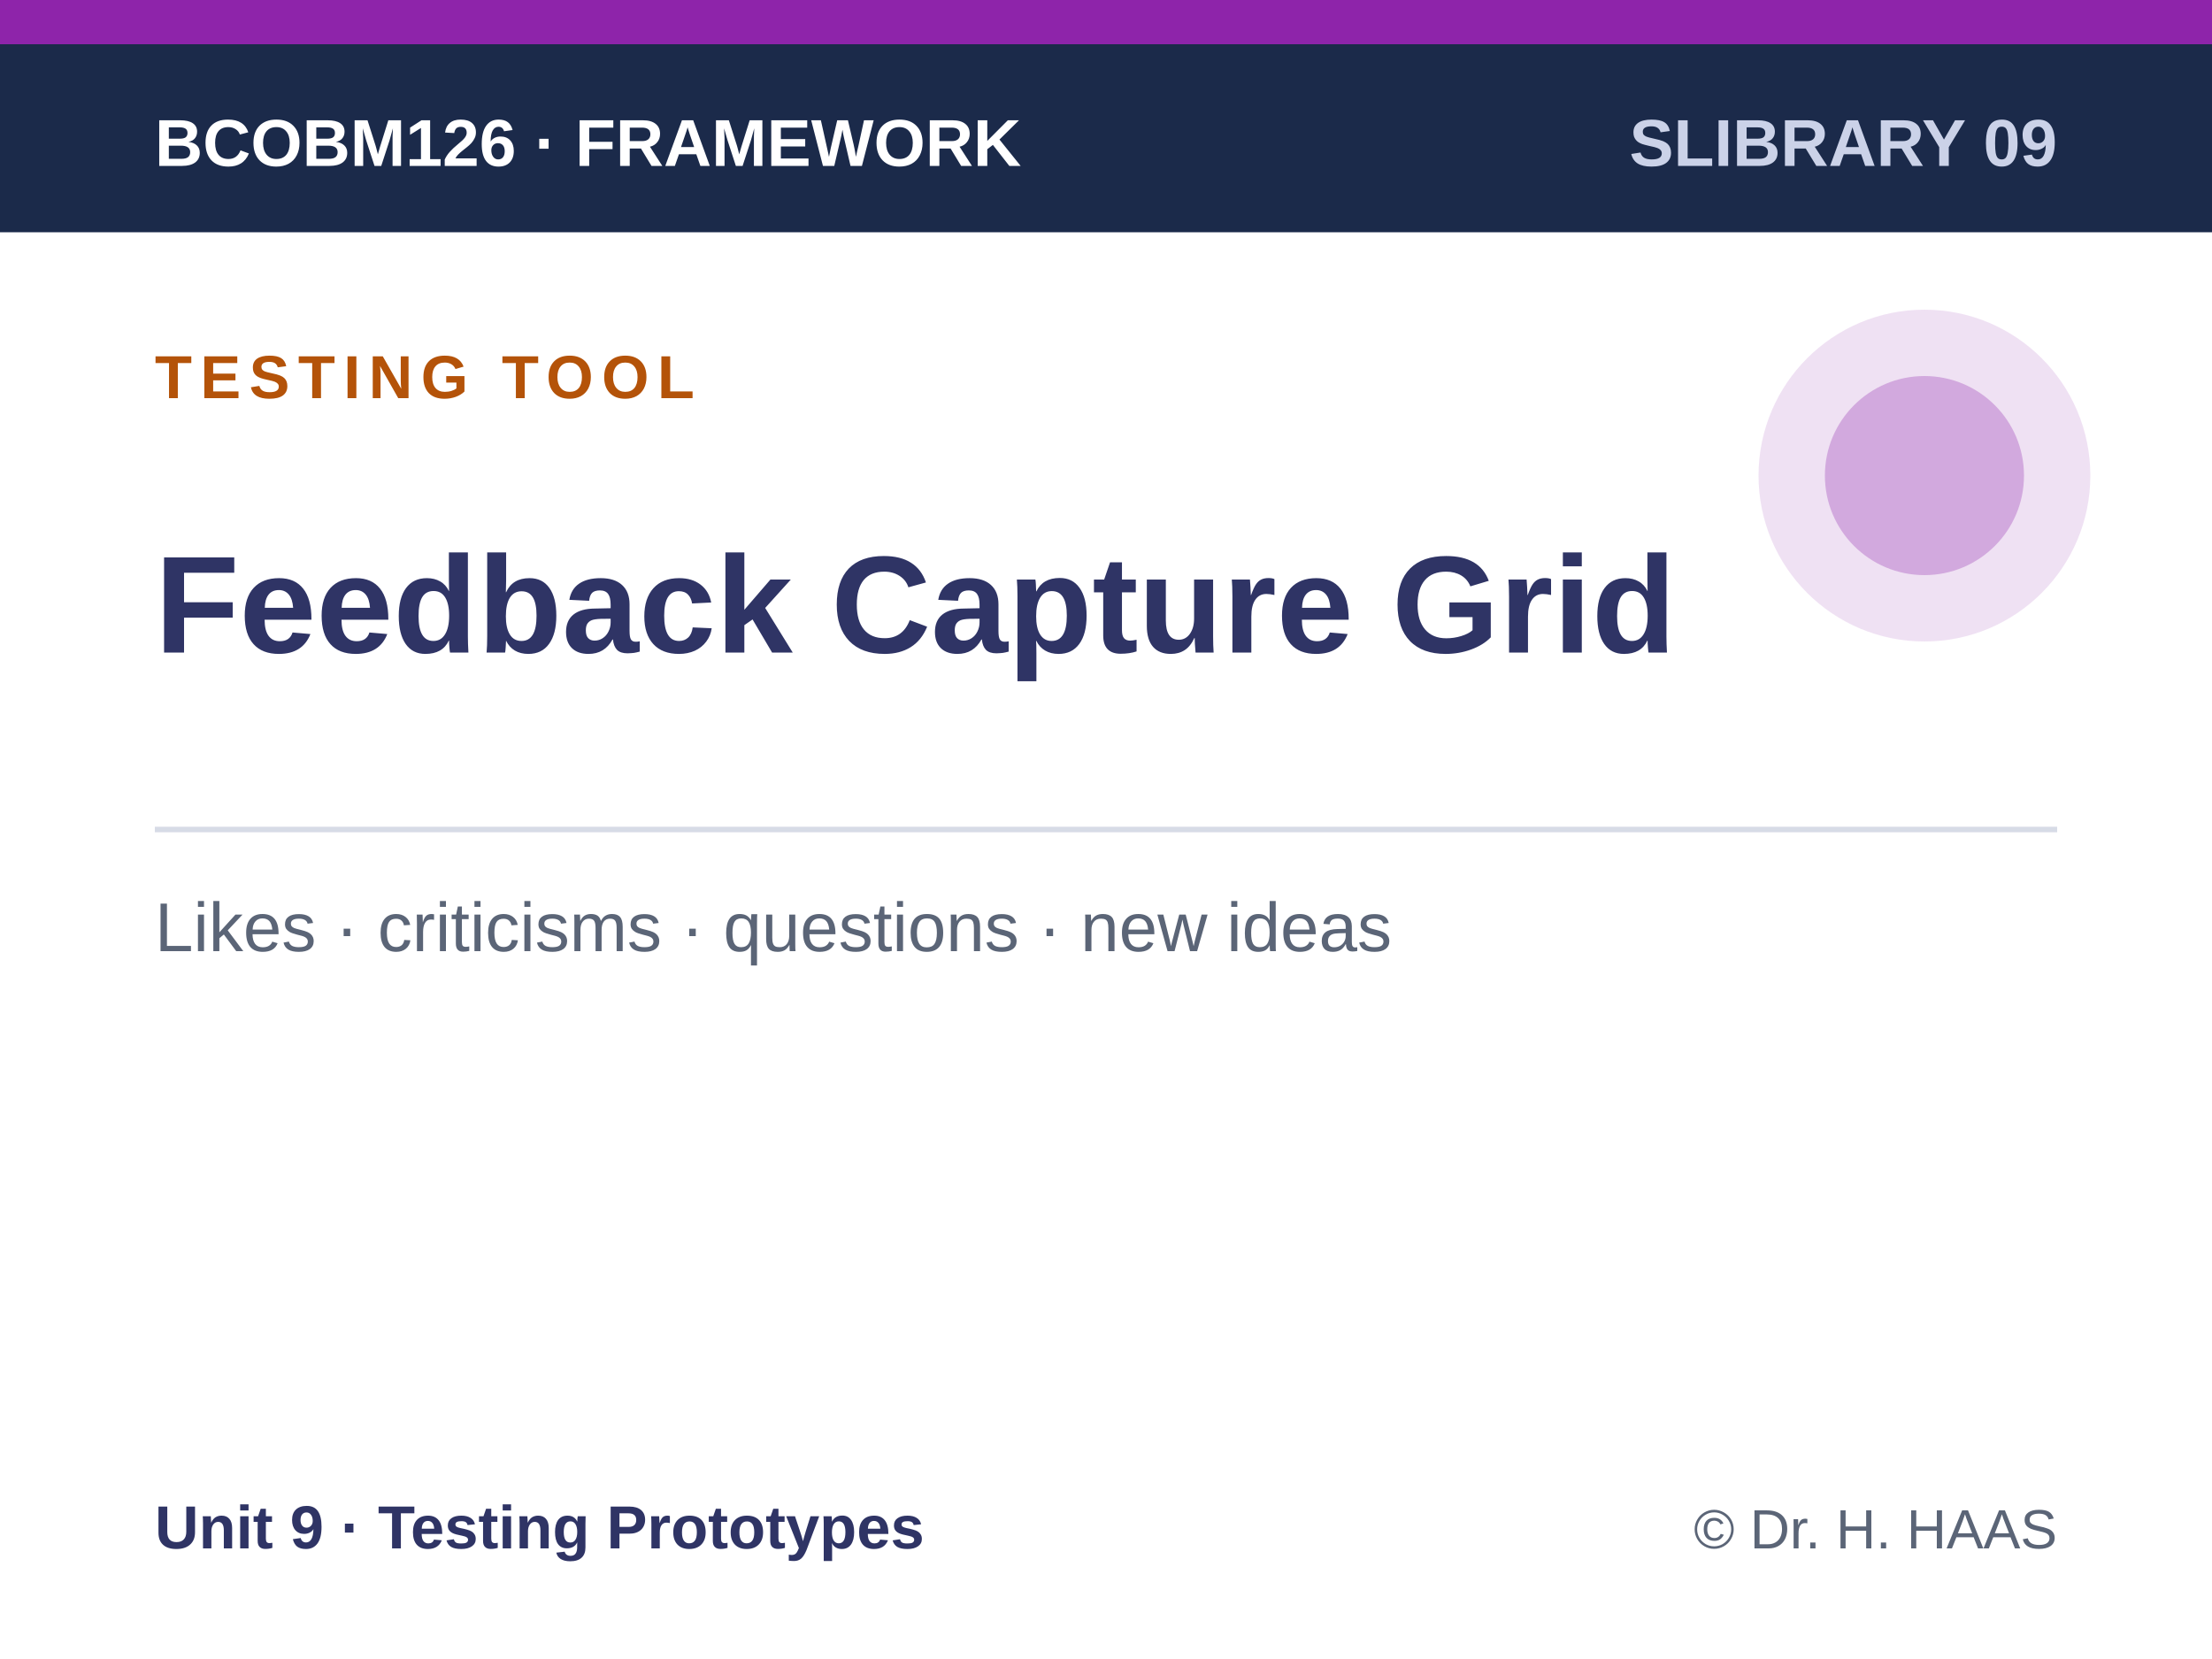
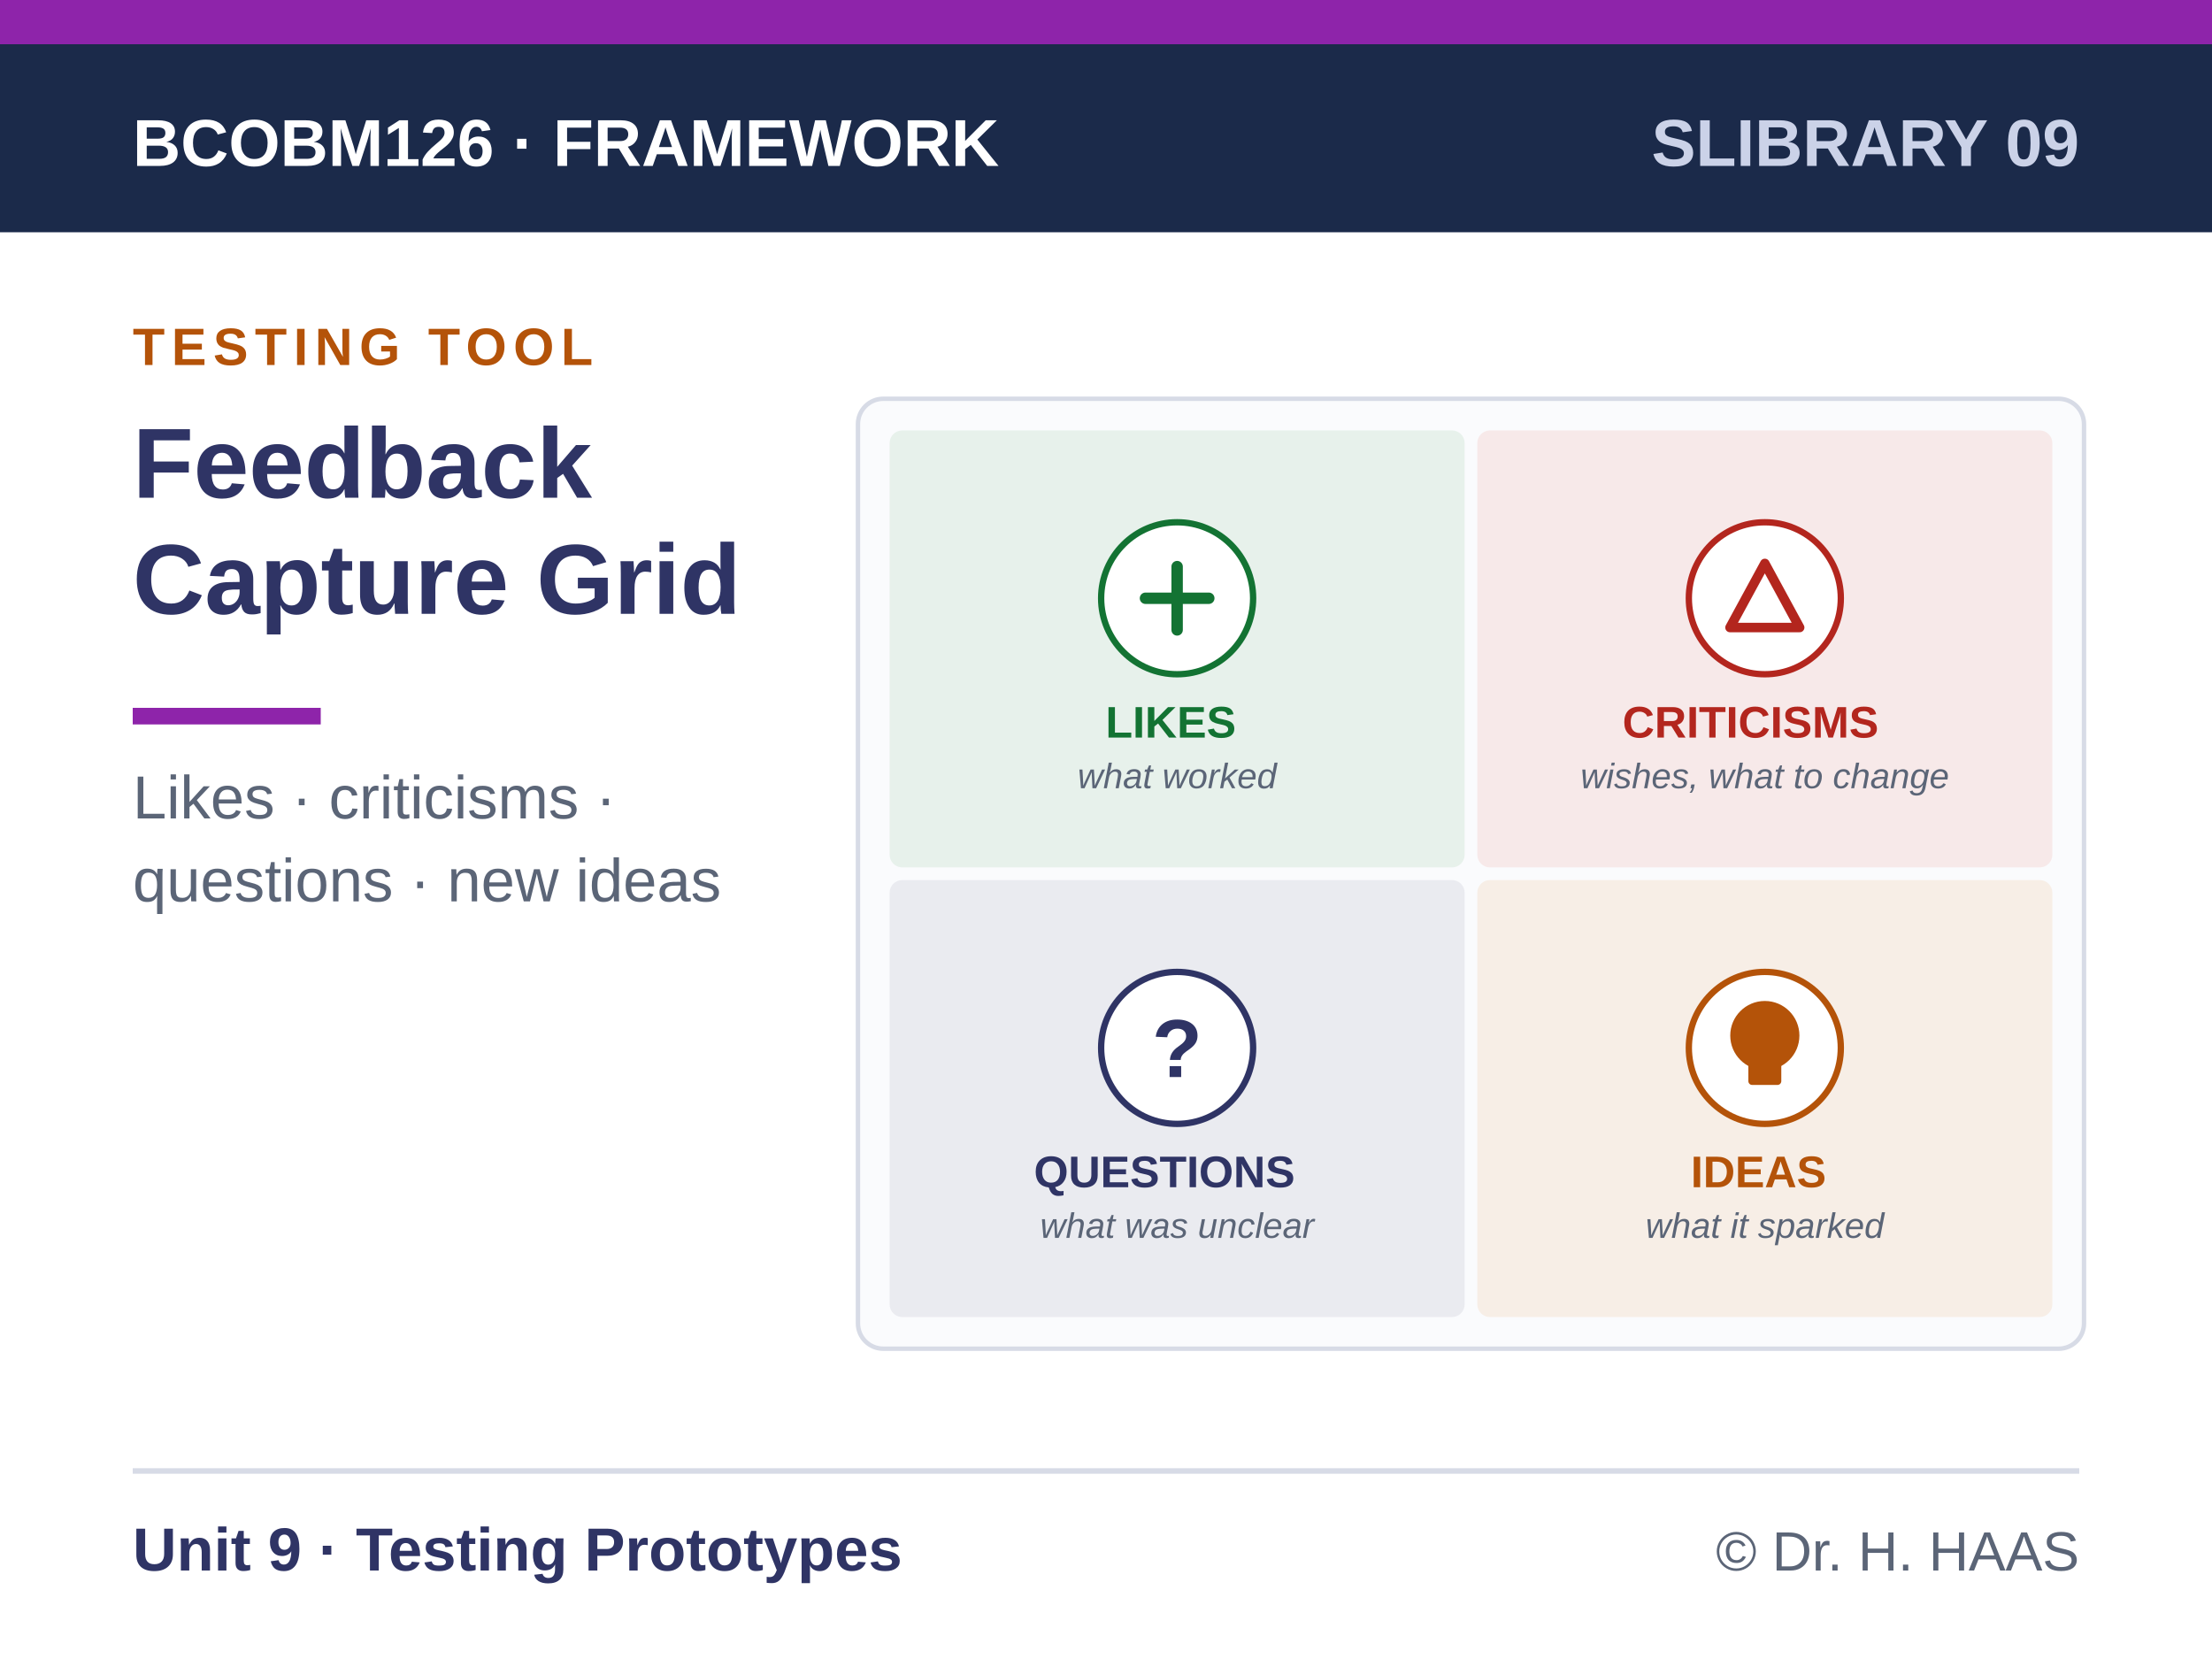
<svg xmlns="http://www.w3.org/2000/svg" viewBox="0 0 400 300" width="400" height="300" role="img" aria-label="Feedback Capture Grid framework thumbnail">
  <rect width="400" height="300" fill="#ffffff" />
  <rect width="400" height="8" fill="#8e24aa" />
  <rect x="0" y="8" width="400" height="34" fill="#1B2A4A" />
-   <text x="28" y="30" font-family="Arial, Helvetica, sans-serif" font-size="12" font-weight="700" fill="#ffffff">BCOBM126 · FRAMEWORK</text>
-   <text x="372" y="30" text-anchor="end" font-family="Arial, Helvetica, sans-serif" font-size="12" font-weight="700" fill="#cbd2e8">SLIBRARY 09</text>
-   <circle cx="348" cy="86" r="30" fill="#8e24aa" opacity="0.14" />
-   <circle cx="348" cy="86" r="18" fill="#8e24aa" opacity="0.30" />
-   <text x="28" y="72" font-family="Arial, Helvetica, sans-serif" font-size="11" font-weight="700" letter-spacing="1.5" fill="#B45309">TESTING TOOL</text>
-   <text x="28" y="118" font-family="Arial, Helvetica, sans-serif" font-size="25" font-weight="700" fill="#2F3465">
-     <tspan x="28" dy="0">Feedback Capture Grid</tspan>
-   </text>
-   <line x1="28" y1="150" x2="372" y2="150" stroke="#d7dbe6" stroke-width="1" />
-   <text x="28" y="172" font-family="Arial, Helvetica, sans-serif" font-size="12.5" fill="#5b6577">Likes · criticisms · questions · new ideas</text>
-   <text x="28" y="280" font-family="Arial, Helvetica, sans-serif" font-size="11" font-weight="700" fill="#2F3465">Unit 9 · Testing Prototypes</text>
-   <text x="372" y="280" text-anchor="end" font-family="Arial, Helvetica, sans-serif" font-size="10" fill="#5b6577">© Dr. H. HAAS</text>
+   <text x="24" y="30" font-family="Arial, Helvetica, sans-serif" font-size="12" font-weight="700" fill="#ffffff">BCOBM126 · FRAMEWORK</text>
+   <text x="376" y="30" text-anchor="end" font-family="Arial, Helvetica, sans-serif" font-size="12" font-weight="700" fill="#cbd2e8">SLIBRARY 09</text>
+   <text x="24" y="66" font-family="Arial, Helvetica, sans-serif" font-size="9.5" font-weight="700" letter-spacing="1.2" fill="#B45309">TESTING TOOL</text>
+   <text x="24" y="90" font-family="Arial, Helvetica, sans-serif" font-size="18" font-weight="700" fill="#2F3465">Feedback</text>
+   <text x="24" y="111" font-family="Arial, Helvetica, sans-serif" font-size="18" font-weight="700" fill="#2F3465">Capture Grid</text>
+   <rect x="24" y="128" width="34" height="3" fill="#8e24aa" />
+   <text x="24" y="148" font-family="Arial, Helvetica, sans-serif" font-size="11" fill="#5b6577">Likes · criticisms ·</text>
+   <text x="24" y="163" font-family="Arial, Helvetica, sans-serif" font-size="11" fill="#5b6577">questions · new ideas</text>
+   <svg x="154.0" y="58.0" width="224.0" height="200.0" preserveAspectRatio="xMidYMid meet" version="1.1" viewBox="0 0 195.6 152">
+     <path transform="matrix(1,0,0,-1,1,151)" d="M4 0H189.6C191.811 0 193.6 1.789 193.6 4V146C193.6 148.211 191.811 150 189.6 150H4C1.789 150 0 148.211 0 146V4C0 1.789 1.789 0 4 0Z" fill="#fafbfd" fill-rule="evenodd" />
+     <path transform="matrix(1,0,0,-1,1,151)" stroke-width=".7" stroke-linecap="butt" stroke-miterlimit="10" stroke-linejoin="miter" fill="none" stroke="#d7dbe6" d="M4 0H189.6C191.811 0 193.6 1.789 193.6 4V146C193.6 148.211 191.811 150 189.6 150H4C1.789 150 0 148.211 0 146V4C0 1.789 1.789 0 4 0Z" />
+     <path transform="matrix(1,0,0,-1,1,151)" d="M7 76H93.8C94.906 76 95.8 76.894 95.8 78V143C95.8 144.106 94.906 145 93.8 145H7C5.894 145 5 144.106 5 143V78C5 76.894 5.894 76 7 76Z" fill="#e7f1eb" fill-rule="evenodd" />
+     <path transform="matrix(1,0,0,-1,1,151)" d="M62.4 118.5C62.4 125.127 57.027 130.5 50.4 130.5 43.773 130.5 38.4 125.127 38.4 118.5 38.4 111.873 43.773 106.5 50.4 106.5 57.027 106.5 62.4 111.873 62.4 118.5" fill="#ffffff" fill-rule="evenodd" />
+     <path transform="matrix(1,0,0,-1,1,151)" stroke-width="1" stroke-linecap="butt" stroke-miterlimit="10" stroke-linejoin="miter" fill="none" stroke="#137333" d="M62.4 118.5C62.4 125.127 57.027 130.5 50.4 130.5 43.773 130.5 38.4 125.127 38.4 118.5 38.4 111.873 43.773 106.5 50.4 106.5 57.027 106.5 62.4 111.873 62.4 118.5" />
+     <path transform="matrix(1,0,0,-1,1,151)" stroke-width="1.8" stroke-linecap="round" stroke-miterlimit="10" stroke-linejoin="miter" fill="none" stroke="#137333" d="M45.4 118.5H55.4" />
+     <path transform="matrix(1,0,0,-1,1,151)" stroke-width="1.8" stroke-linecap="round" stroke-miterlimit="10" stroke-linejoin="miter" fill="none" stroke="#137333" d="M50.4 113.5V123.5" />
+     <text fill="#137333" xml:space="preserve" transform="matrix(1 0 -0 1 1 151)" font-size="7" font-family="Arial, Helvetica, sans-serif" font-weight="bold">
+       <tspan y="-96.5" x="39.093 43.87 46.316 51.87 57.038">LIKES</tspan>
+     </text>
+     <text fill="#5b6577" xml:space="preserve" transform="matrix(1 0 -0 1 1 151)" font-size="5.6" font-family="Arial, Helvetica, sans-serif" font-style="italic">
+       <tspan y="-88.5" x="34.684 38.727 41.84 44.954 46.511 48.068 52.111 55.224 57.089 59.889 63.003">what worked</tspan>
+     </text>
+     <path transform="matrix(1,0,0,-1,1,151)" d="M99.8 76H186.6C187.706 76 188.6 76.894 188.6 78V143C188.6 144.106 187.706 145 186.6 145H99.8C98.694 145 97.8 144.106 97.8 143V78C97.8 76.894 98.694 76 99.8 76Z" fill="#f7e9e9" fill-rule="evenodd" />
+     <path transform="matrix(1,0,0,-1,1,151)" d="M155.2 118.5C155.2 125.127 149.827 130.5 143.2 130.5 136.573 130.5 131.2 125.127 131.2 118.5 131.2 111.873 136.573 106.5 143.2 106.5 149.827 106.5 155.2 111.873 155.2 118.5" fill="#ffffff" fill-rule="evenodd" />
+     <path transform="matrix(1,0,0,-1,1,151)" stroke-width="1" stroke-linecap="butt" stroke-miterlimit="10" stroke-linejoin="miter" fill="none" stroke="#b3261e" d="M155.2 118.5C155.2 125.127 149.827 130.5 143.2 130.5 136.573 130.5 131.2 125.127 131.2 118.5 131.2 111.873 136.573 106.5 143.2 106.5 149.827 106.5 155.2 111.873 155.2 118.5" />
+     <path transform="matrix(1,0,0,-1,1,151)" stroke-width="1.5" stroke-linecap="butt" stroke-linejoin="round" fill="none" stroke="#b3261e" d="M137.7 113.88H148.7L143.2 124Z" />
+     <text fill="#b3261e" xml:space="preserve" transform="matrix(1 0 -0 1 1 151)" font-size="7" font-family="Arial, Helvetica, sans-serif" font-weight="bold">
+       <tspan y="-96.5" x="120.727 126.281 131.835 134.281 139.058 141.504 147.058 149.504 154.673 161.004">CRITICISMS</tspan>
+     </text>
+     <text fill="#5b6577" xml:space="preserve" transform="matrix(1 0 -0 1 1 151)" font-size="5.6" font-family="Arial, Helvetica, sans-serif" font-style="italic">
+       <tspan y="-88.5" x="114.097 118.14 119.383 122.183 125.297 128.41 131.21 132.767 134.324 138.367 141.481 144.594 146.151 147.708 149.265 152.378 153.935 156.735 159.849 162.962 166.076 169.19">wishes, what to change</tspan>
+     </text>
+     <path transform="matrix(1,0,0,-1,1,151)" d="M7 5H93.8C94.906 5 95.8 5.894 95.8 7V72C95.8 73.106 94.906 74 93.8 74H7C5.894 74 5 73.106 5 72V7C5 5.894 5.894 5 7 5Z" fill="#eaebf0" fill-rule="evenodd" />
+     <path transform="matrix(1,0,0,-1,1,151)" d="M62.4 47.5C62.4 54.127 57.027 59.5 50.4 59.5 43.773 59.5 38.4 54.127 38.4 47.5 38.4 40.873 43.773 35.5 50.4 35.5 57.027 35.5 62.4 40.873 62.4 47.5" fill="#ffffff" fill-rule="evenodd" />
+     <path transform="matrix(1,0,0,-1,1,151)" stroke-width="1" stroke-linecap="butt" stroke-miterlimit="10" stroke-linejoin="miter" fill="none" stroke="#2f3465" d="M62.4 47.5C62.4 54.127 57.027 59.5 50.4 59.5 43.773 59.5 38.4 54.127 38.4 47.5 38.4 40.873 43.773 35.5 50.4 35.5 57.027 35.5 62.4 40.873 62.4 47.5" />
+     <text fill="#2f3465" xml:space="preserve" transform="matrix(1 0 -0 1 1 151)" font-size="13" font-family="Arial, Helvetica, sans-serif" font-weight="bold">
+       <tspan y="-42.9" x="46.428">?</tspan>
+     </text>
+     <text fill="#2f3465" xml:space="preserve" transform="matrix(1 0 -0 1 1 151)" font-size="7" font-family="Arial, Helvetica, sans-serif" font-weight="bold">
+       <tspan y="-25.5" x="27.785 33.731 39.285 44.454 49.623 54.4 56.846 62.792 68.346">QUESTIONS</tspan>
+     </text>
+     <text fill="#5b6577" xml:space="preserve" transform="matrix(1 0 -0 1 1 151)" font-size="5.6" font-family="Arial, Helvetica, sans-serif" font-style="italic">
+       <tspan y="-17.5" x="28.77 32.813 35.927 39.04 40.597 42.154 46.197 49.311 52.111 53.668 56.781 59.895 62.695 63.938 67.052 70.165">what was unclear</tspan>
+     </text>
+     <path transform="matrix(1,0,0,-1,1,151)" d="M99.8 5H186.6C187.706 5 188.6 5.894 188.6 7V72C188.6 73.106 187.706 74 186.6 74H99.8C98.694 74 97.8 73.106 97.8 72V7C97.8 5.894 98.694 5 99.8 5Z" fill="#f7eee6" fill-rule="evenodd" />
+     <path transform="matrix(1,0,0,-1,1,151)" d="M155.2 47.5C155.2 54.127 149.827 59.5 143.2 59.5 136.573 59.5 131.2 54.127 131.2 47.5 131.2 40.873 136.573 35.5 143.2 35.5 149.827 35.5 155.2 40.873 155.2 47.5" fill="#ffffff" fill-rule="evenodd" />
+     <path transform="matrix(1,0,0,-1,1,151)" stroke-width="1" stroke-linecap="butt" stroke-miterlimit="10" stroke-linejoin="miter" fill="none" stroke="#b45309" d="M155.2 47.5C155.2 54.127 149.827 59.5 143.2 59.5 136.573 59.5 131.2 54.127 131.2 47.5 131.2 40.873 136.573 35.5 143.2 35.5 149.827 35.5 155.2 40.873 155.2 47.5" />
+     <path transform="matrix(1,0,0,-1,1,151)" d="M148.66 49.45C148.66 52.465 146.215 54.91 143.2 54.91 140.185 54.91 137.74 52.465 137.74 49.45 137.74 46.435 140.185 43.99 143.2 43.99 146.215 43.99 148.66 46.435 148.66 49.45" fill="#b45309" fill-rule="evenodd" />
+     <path transform="matrix(1,0,0,-1,1,151)" d="M141.2 41.65H145.2C145.532 41.65 145.8 41.918 145.8 42.25V44.95C145.8 45.282 145.532 45.55 145.2 45.55H141.2C140.868 45.55 140.6 45.282 140.6 44.95V42.25C140.6 41.918 140.868 41.65 141.2 41.65Z" fill="#b45309" fill-rule="evenodd" />
+     <text fill="#b45309" xml:space="preserve" transform="matrix(1 0 -0 1 1 151)" font-size="7" font-family="Arial, Helvetica, sans-serif" font-weight="bold">
+       <tspan y="-25.5" x="131.504 133.95 139.504 144.673 150.227">IDEAS</tspan>
+     </text>
+     <text fill="#5b6577" xml:space="preserve" transform="matrix(1 0 -0 1 1 151)" font-size="5.6" font-family="Arial, Helvetica, sans-serif" font-style="italic">
+       <tspan y="-17.5" x="124.37 128.413 131.527 134.64 136.197 137.754 138.997 140.554 142.111 144.911 148.024 151.138 153.003 155.803 158.916">what it sparked</tspan>
+     </text>
+   </svg>
+   <line x1="24" y1="266" x2="376" y2="266" stroke="#d7dbe6" stroke-width="1" />
+   <text x="24" y="284" font-family="Arial, Helvetica, sans-serif" font-size="11" font-weight="700" fill="#2F3465">Unit 9 · Testing Prototypes</text>
+   <text x="376" y="284" text-anchor="end" font-family="Arial, Helvetica, sans-serif" font-size="10" fill="#5b6577">© Dr. H. HAAS</text>
</svg>
